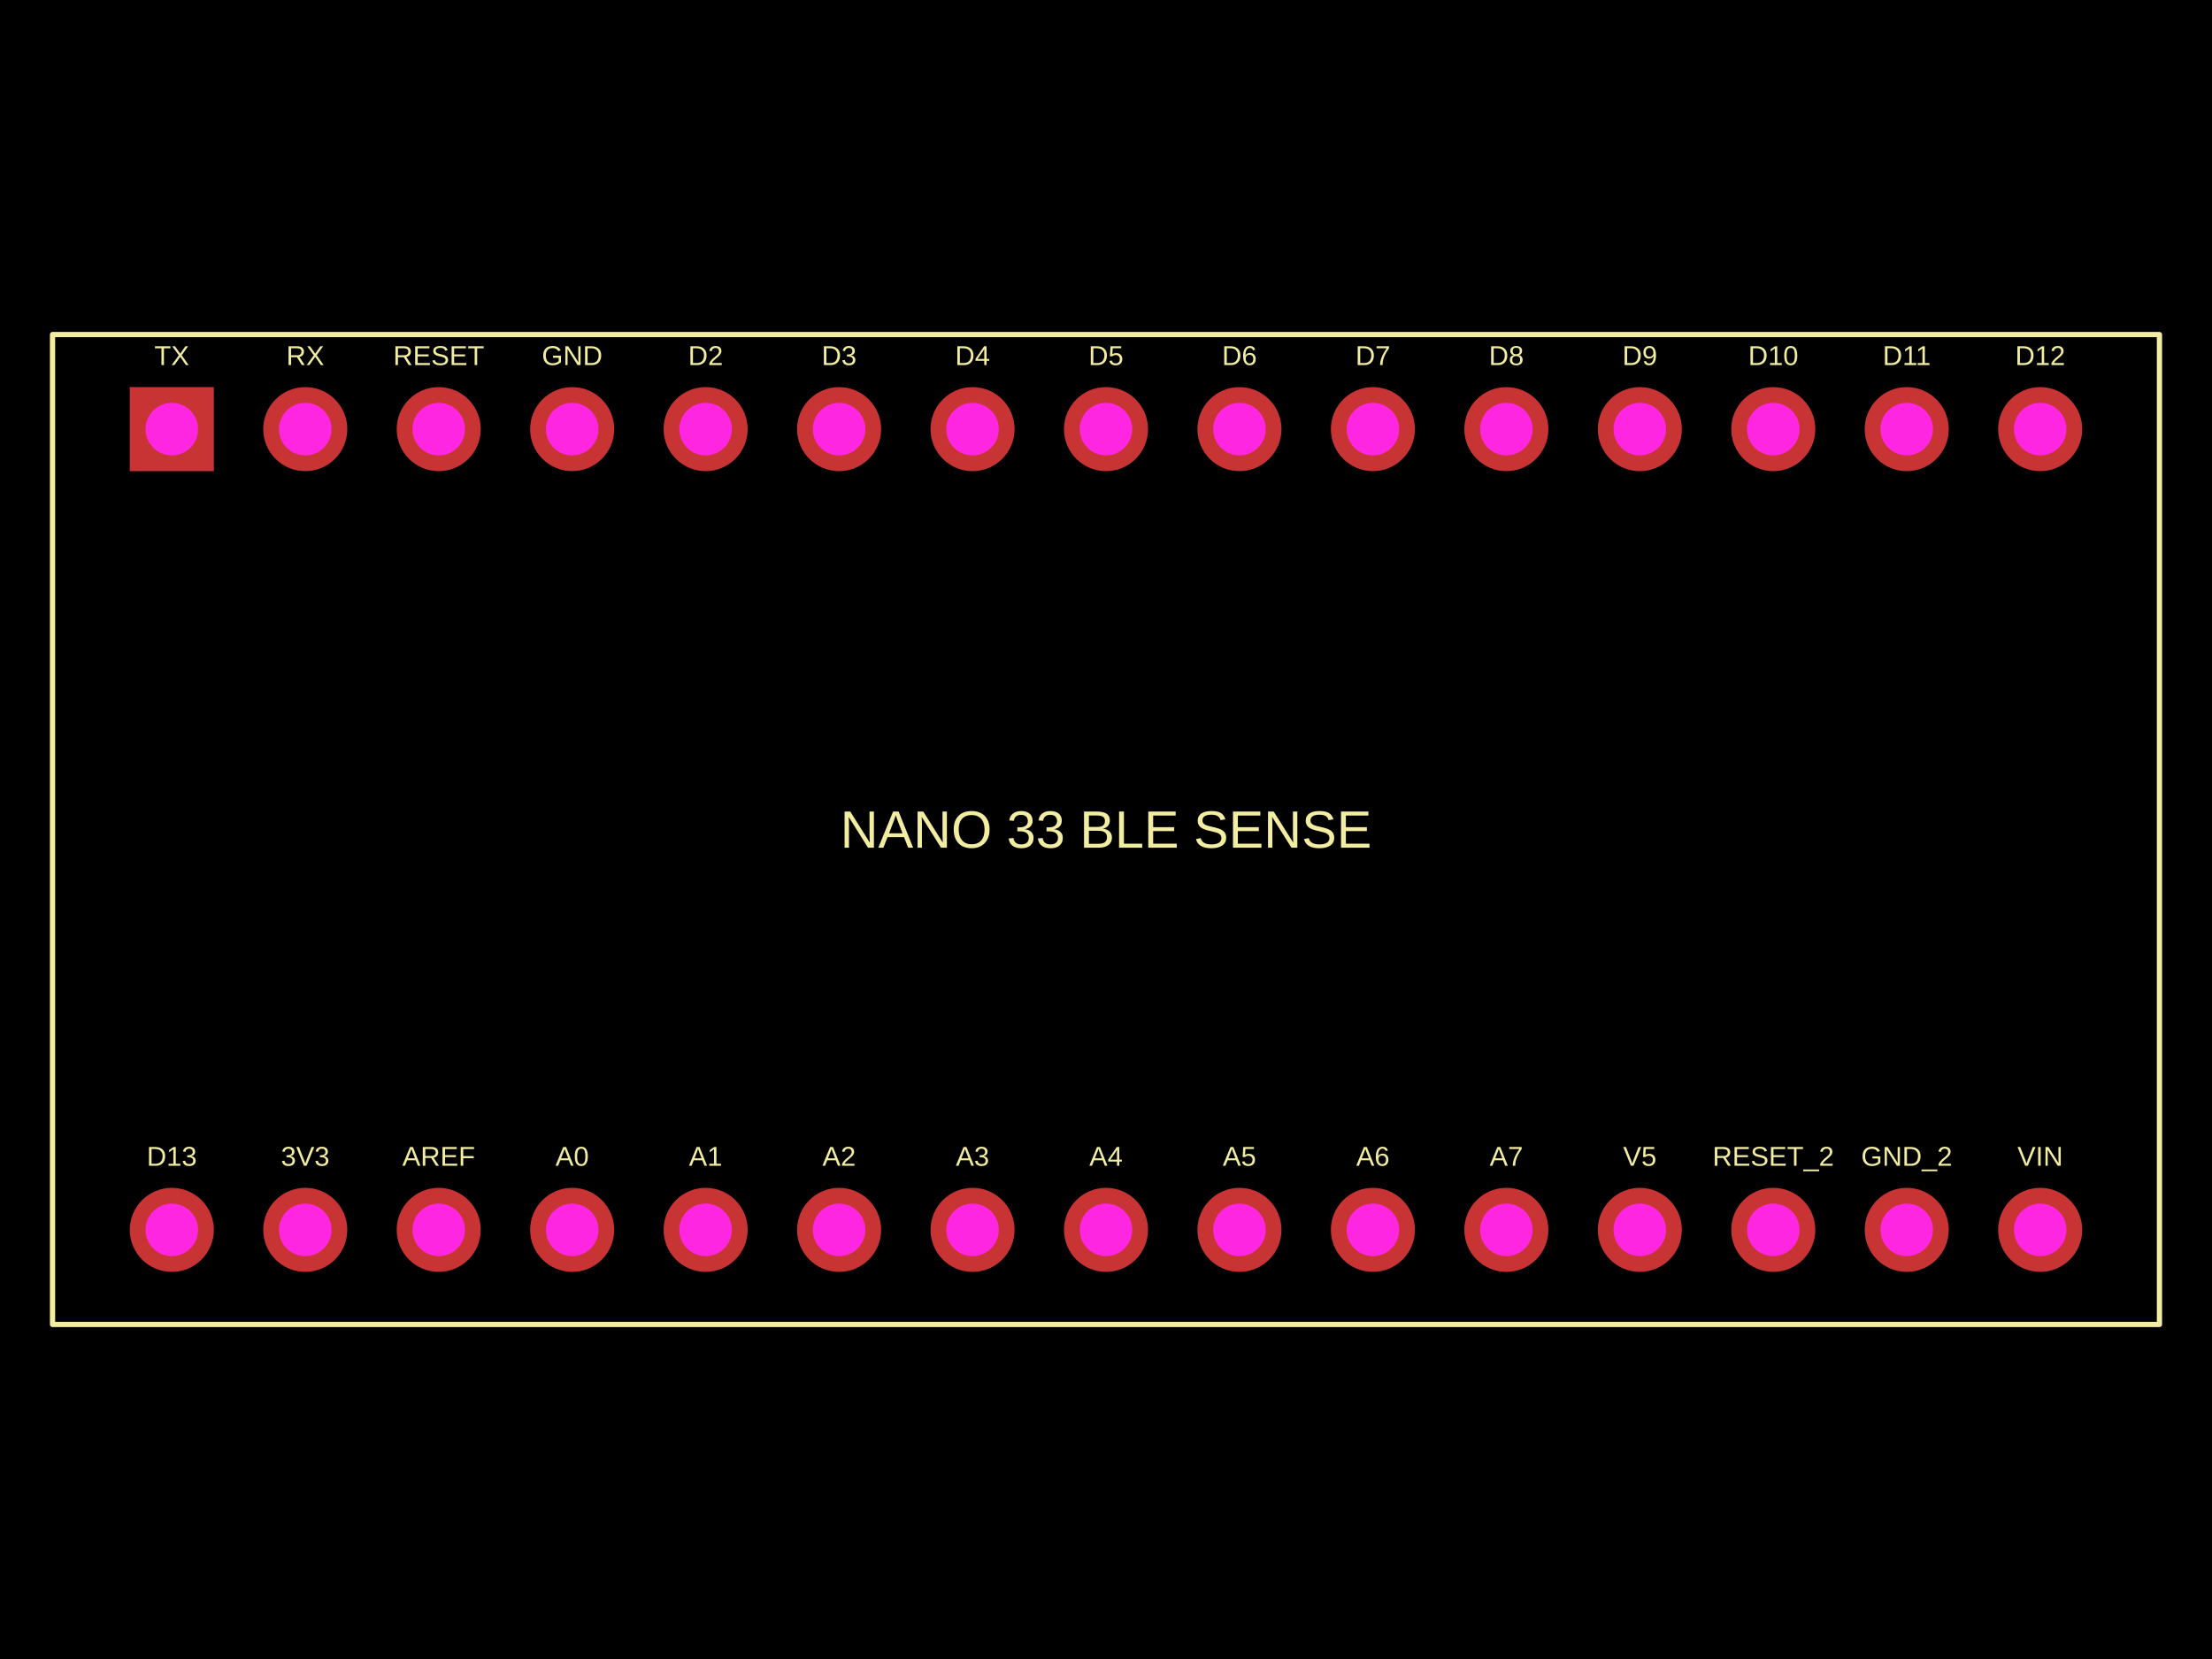
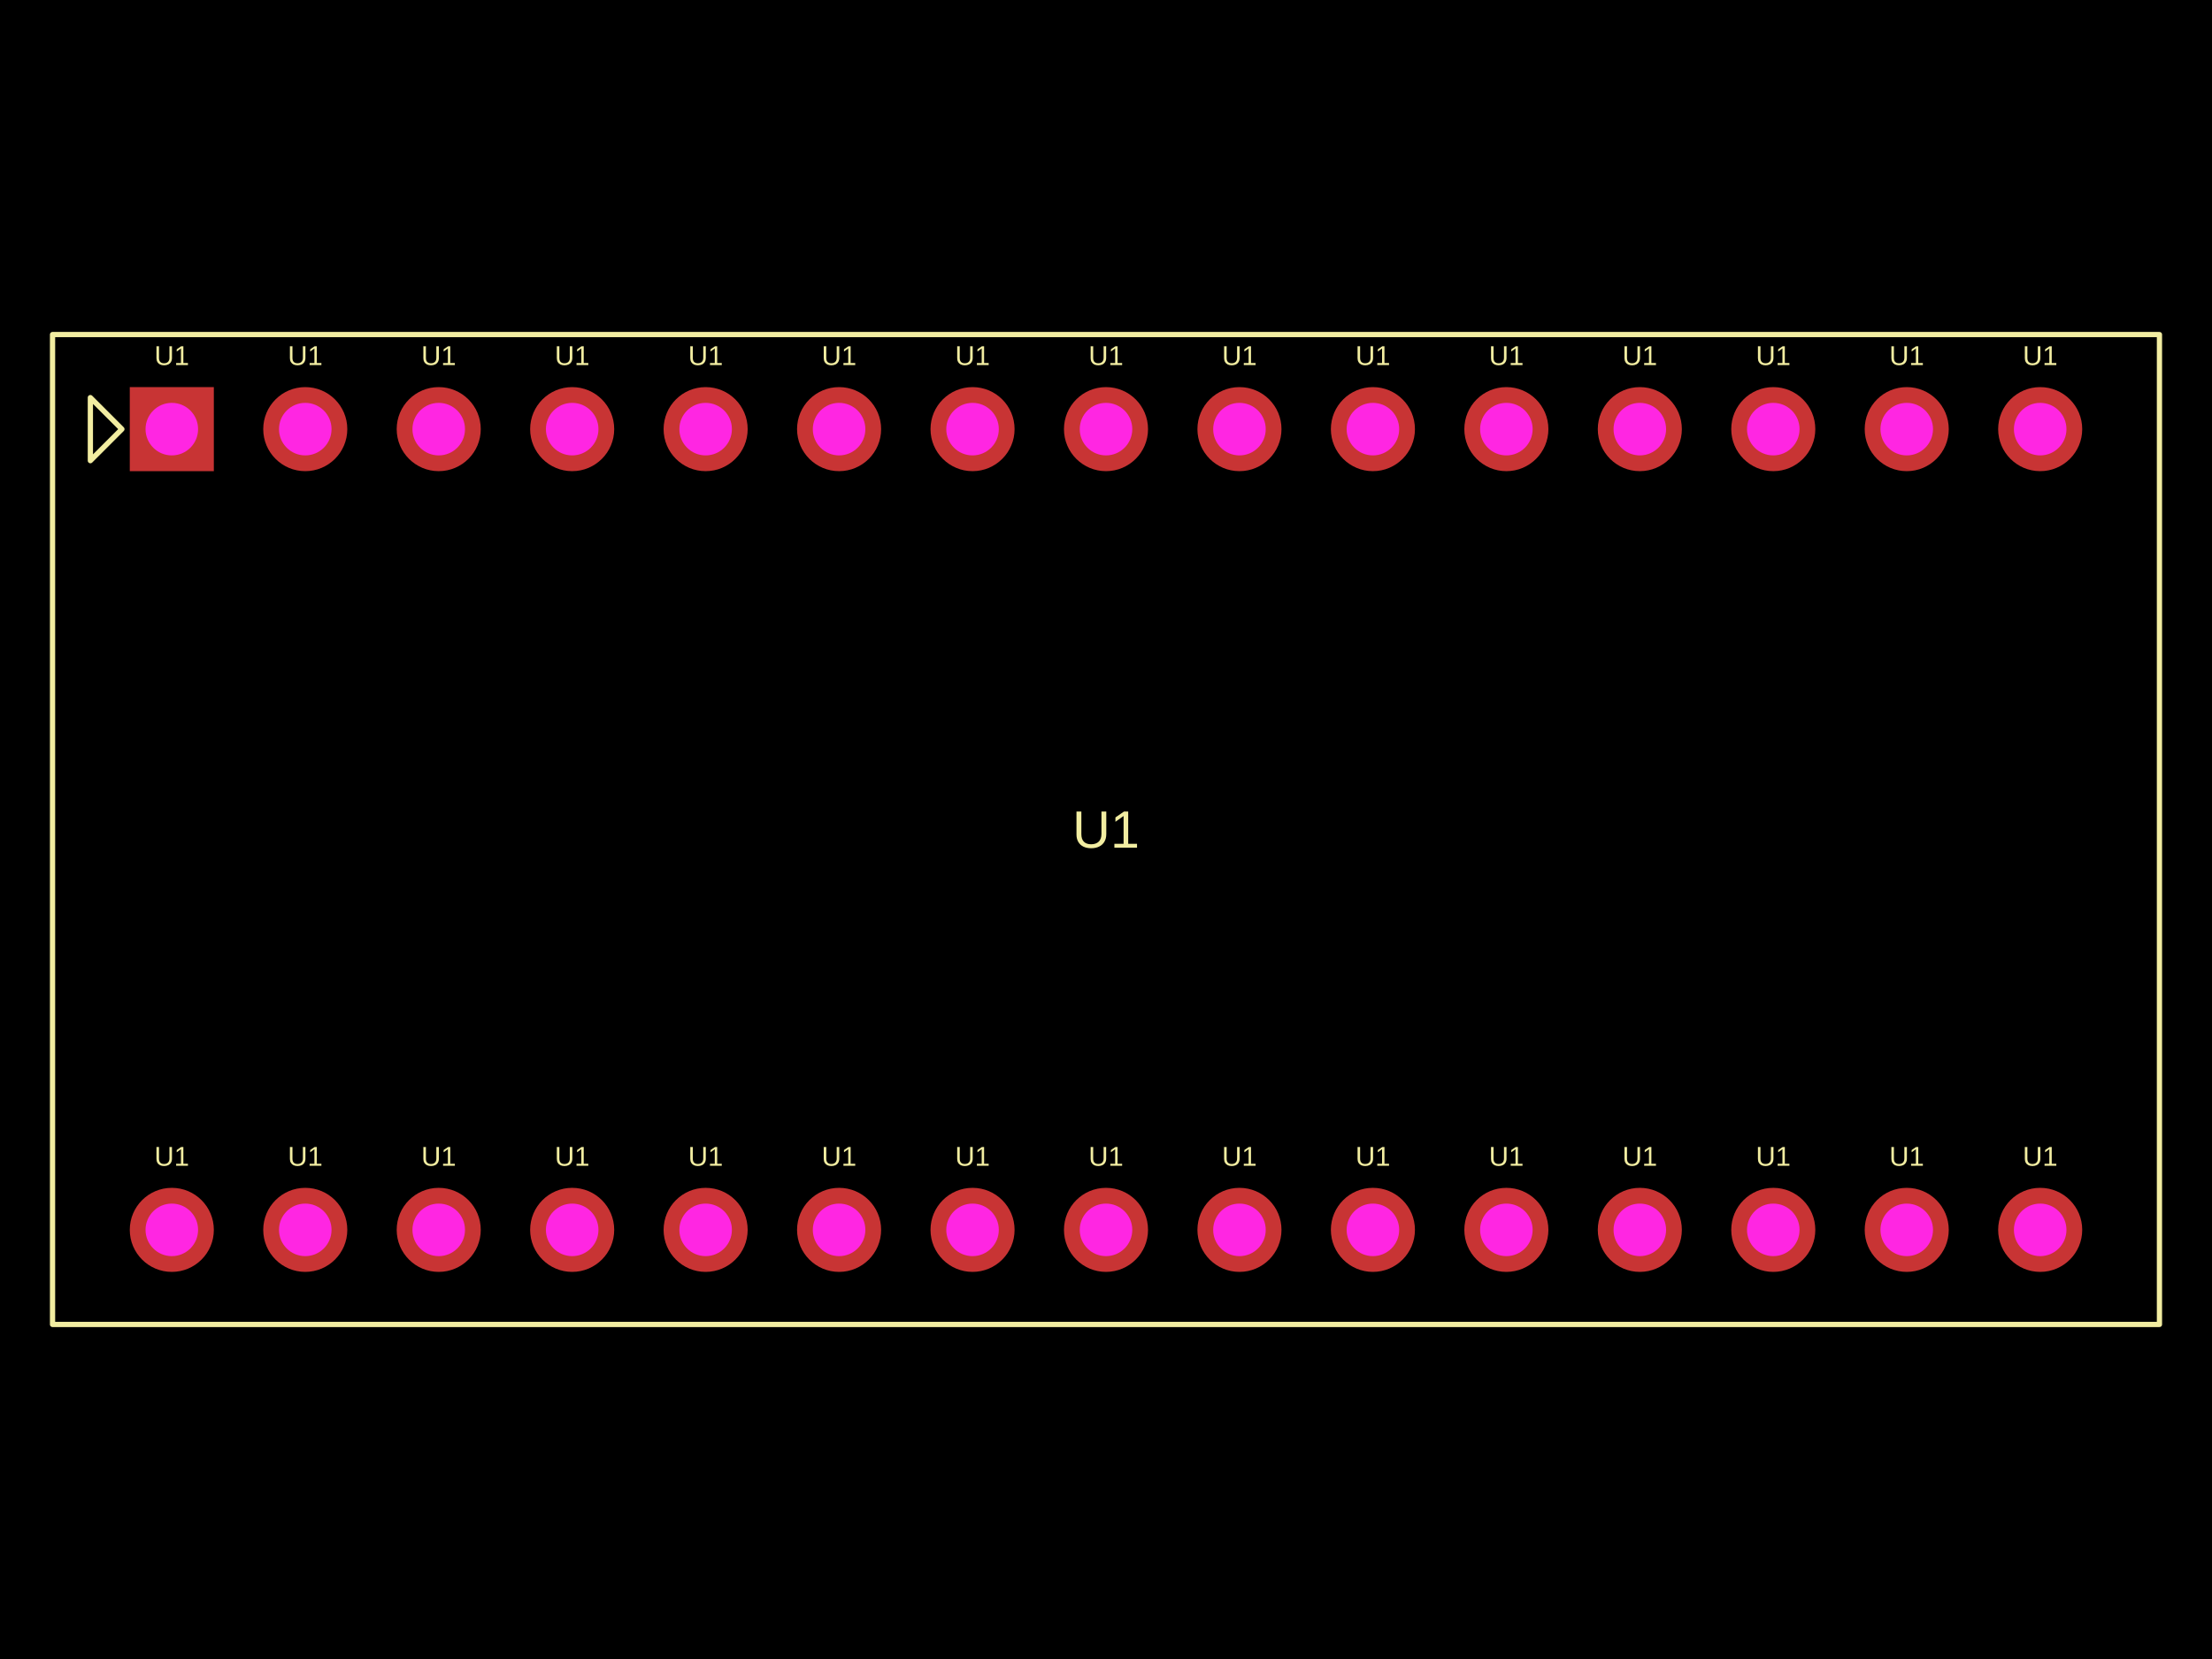
<svg xmlns="http://www.w3.org/2000/svg" width="800" height="600" data-software-used-string="@tscircuit/core@0.0.1580">
  <style />
  <rect class="boundary" x="0" y="0" fill="#000" width="800" height="600" data-type="pcb_background" data-pcb-layer="global" />
  <rect class="pcb-boundary" fill="none" stroke="#fff" stroke-width="0.3" x="19.002" y="120.998" width="761.995" height="358.005" data-type="pcb_boundary" data-pcb-layer="global" />
-   <text x="0" y="0" dx="0" dy="0" fill="#f2eda1" font-family="Arial, sans-serif" font-size="9.881" text-anchor="middle" dominant-baseline="central" transform="matrix(1,0,0,1,62.13777,128.5986)" class="pcb-silkscreen-text pcb-silkscreen-top" data-pcb-silkscreen-text-id="pcb_silkscreen_text_0" stroke="none" data-type="pcb_silkscreen_text" data-pcb-layer="top">TX</text>
-   <text x="0" y="0" dx="0" dy="0" fill="#f2eda1" font-family="Arial, sans-serif" font-size="9.881" text-anchor="middle" dominant-baseline="central" transform="matrix(1,0,0,1,110.4038,128.5986)" class="pcb-silkscreen-text pcb-silkscreen-top" data-pcb-silkscreen-text-id="pcb_silkscreen_text_1" stroke="none" data-type="pcb_silkscreen_text" data-pcb-layer="top">RX</text>
-   <text x="0" y="0" dx="0" dy="0" fill="#f2eda1" font-family="Arial, sans-serif" font-size="9.881" text-anchor="middle" dominant-baseline="central" transform="matrix(1,0,0,1,158.6698,128.5986)" class="pcb-silkscreen-text pcb-silkscreen-top" data-pcb-silkscreen-text-id="pcb_silkscreen_text_2" stroke="none" data-type="pcb_silkscreen_text" data-pcb-layer="top">RESET</text>
-   <text x="0" y="0" dx="0" dy="0" fill="#f2eda1" font-family="Arial, sans-serif" font-size="9.881" text-anchor="middle" dominant-baseline="central" transform="matrix(1,0,0,1,206.9359,128.5986)" class="pcb-silkscreen-text pcb-silkscreen-top" data-pcb-silkscreen-text-id="pcb_silkscreen_text_3" stroke="none" data-type="pcb_silkscreen_text" data-pcb-layer="top">GND</text>
-   <text x="0" y="0" dx="0" dy="0" fill="#f2eda1" font-family="Arial, sans-serif" font-size="9.881" text-anchor="middle" dominant-baseline="central" transform="matrix(1,0,0,1,255.2019,128.5986)" class="pcb-silkscreen-text pcb-silkscreen-top" data-pcb-silkscreen-text-id="pcb_silkscreen_text_4" stroke="none" data-type="pcb_silkscreen_text" data-pcb-layer="top">D2</text>
-   <text x="0" y="0" dx="0" dy="0" fill="#f2eda1" font-family="Arial, sans-serif" font-size="9.881" text-anchor="middle" dominant-baseline="central" transform="matrix(1,0,0,1,303.4679,128.5986)" class="pcb-silkscreen-text pcb-silkscreen-top" data-pcb-silkscreen-text-id="pcb_silkscreen_text_5" stroke="none" data-type="pcb_silkscreen_text" data-pcb-layer="top">D3</text>
-   <text x="0" y="0" dx="0" dy="0" fill="#f2eda1" font-family="Arial, sans-serif" font-size="9.881" text-anchor="middle" dominant-baseline="central" transform="matrix(1,0,0,1,351.734,128.5986)" class="pcb-silkscreen-text pcb-silkscreen-top" data-pcb-silkscreen-text-id="pcb_silkscreen_text_6" stroke="none" data-type="pcb_silkscreen_text" data-pcb-layer="top">D4</text>
-   <text x="0" y="0" dx="0" dy="0" fill="#f2eda1" font-family="Arial, sans-serif" font-size="9.881" text-anchor="middle" dominant-baseline="central" transform="matrix(1,0,0,1,400,128.5986)" class="pcb-silkscreen-text pcb-silkscreen-top" data-pcb-silkscreen-text-id="pcb_silkscreen_text_7" stroke="none" data-type="pcb_silkscreen_text" data-pcb-layer="top">D5</text>
-   <text x="0" y="0" dx="0" dy="0" fill="#f2eda1" font-family="Arial, sans-serif" font-size="9.881" text-anchor="middle" dominant-baseline="central" transform="matrix(1,0,0,1,448.266,128.5986)" class="pcb-silkscreen-text pcb-silkscreen-top" data-pcb-silkscreen-text-id="pcb_silkscreen_text_8" stroke="none" data-type="pcb_silkscreen_text" data-pcb-layer="top">D6</text>
-   <text x="0" y="0" dx="0" dy="0" fill="#f2eda1" font-family="Arial, sans-serif" font-size="9.881" text-anchor="middle" dominant-baseline="central" transform="matrix(1,0,0,1,496.5321,128.5986)" class="pcb-silkscreen-text pcb-silkscreen-top" data-pcb-silkscreen-text-id="pcb_silkscreen_text_9" stroke="none" data-type="pcb_silkscreen_text" data-pcb-layer="top">D7</text>
-   <text x="0" y="0" dx="0" dy="0" fill="#f2eda1" font-family="Arial, sans-serif" font-size="9.881" text-anchor="middle" dominant-baseline="central" transform="matrix(1,0,0,1,544.7981,128.5986)" class="pcb-silkscreen-text pcb-silkscreen-top" data-pcb-silkscreen-text-id="pcb_silkscreen_text_10" stroke="none" data-type="pcb_silkscreen_text" data-pcb-layer="top">D8</text>
-   <text x="0" y="0" dx="0" dy="0" fill="#f2eda1" font-family="Arial, sans-serif" font-size="9.881" text-anchor="middle" dominant-baseline="central" transform="matrix(1,0,0,1,593.0641,128.5986)" class="pcb-silkscreen-text pcb-silkscreen-top" data-pcb-silkscreen-text-id="pcb_silkscreen_text_11" stroke="none" data-type="pcb_silkscreen_text" data-pcb-layer="top">D9</text>
-   <text x="0" y="0" dx="0" dy="0" fill="#f2eda1" font-family="Arial, sans-serif" font-size="9.881" text-anchor="middle" dominant-baseline="central" transform="matrix(1,0,0,1,641.3302,128.5986)" class="pcb-silkscreen-text pcb-silkscreen-top" data-pcb-silkscreen-text-id="pcb_silkscreen_text_12" stroke="none" data-type="pcb_silkscreen_text" data-pcb-layer="top">D10</text>
-   <text x="0" y="0" dx="0" dy="0" fill="#f2eda1" font-family="Arial, sans-serif" font-size="9.881" text-anchor="middle" dominant-baseline="central" transform="matrix(1,0,0,1,689.5962,128.5986)" class="pcb-silkscreen-text pcb-silkscreen-top" data-pcb-silkscreen-text-id="pcb_silkscreen_text_13" stroke="none" data-type="pcb_silkscreen_text" data-pcb-layer="top">D11</text>
-   <text x="0" y="0" dx="0" dy="0" fill="#f2eda1" font-family="Arial, sans-serif" font-size="9.881" text-anchor="middle" dominant-baseline="central" transform="matrix(1,0,0,1,737.8622,128.5986)" class="pcb-silkscreen-text pcb-silkscreen-top" data-pcb-silkscreen-text-id="pcb_silkscreen_text_14" stroke="none" data-type="pcb_silkscreen_text" data-pcb-layer="top">D12</text>
-   <text x="0" y="0" dx="0" dy="0" fill="#f2eda1" font-family="Arial, sans-serif" font-size="9.881" text-anchor="middle" dominant-baseline="central" transform="matrix(1,0,0,1,62.13777,418.1948)" class="pcb-silkscreen-text pcb-silkscreen-top" data-pcb-silkscreen-text-id="pcb_silkscreen_text_15" stroke="none" data-type="pcb_silkscreen_text" data-pcb-layer="top">D13</text>
-   <text x="0" y="0" dx="0" dy="0" fill="#f2eda1" font-family="Arial, sans-serif" font-size="9.881" text-anchor="middle" dominant-baseline="central" transform="matrix(1,0,0,1,110.4038,418.1948)" class="pcb-silkscreen-text pcb-silkscreen-top" data-pcb-silkscreen-text-id="pcb_silkscreen_text_16" stroke="none" data-type="pcb_silkscreen_text" data-pcb-layer="top">3V3</text>
-   <text x="0" y="0" dx="0" dy="0" fill="#f2eda1" font-family="Arial, sans-serif" font-size="9.881" text-anchor="middle" dominant-baseline="central" transform="matrix(1,0,0,1,158.6698,418.1948)" class="pcb-silkscreen-text pcb-silkscreen-top" data-pcb-silkscreen-text-id="pcb_silkscreen_text_17" stroke="none" data-type="pcb_silkscreen_text" data-pcb-layer="top">AREF</text>
-   <text x="0" y="0" dx="0" dy="0" fill="#f2eda1" font-family="Arial, sans-serif" font-size="9.881" text-anchor="middle" dominant-baseline="central" transform="matrix(1,0,0,1,206.9359,418.1948)" class="pcb-silkscreen-text pcb-silkscreen-top" data-pcb-silkscreen-text-id="pcb_silkscreen_text_18" stroke="none" data-type="pcb_silkscreen_text" data-pcb-layer="top">A0</text>
-   <text x="0" y="0" dx="0" dy="0" fill="#f2eda1" font-family="Arial, sans-serif" font-size="9.881" text-anchor="middle" dominant-baseline="central" transform="matrix(1,0,0,1,255.2019,418.1948)" class="pcb-silkscreen-text pcb-silkscreen-top" data-pcb-silkscreen-text-id="pcb_silkscreen_text_19" stroke="none" data-type="pcb_silkscreen_text" data-pcb-layer="top">A1</text>
-   <text x="0" y="0" dx="0" dy="0" fill="#f2eda1" font-family="Arial, sans-serif" font-size="9.881" text-anchor="middle" dominant-baseline="central" transform="matrix(1,0,0,1,303.4679,418.1948)" class="pcb-silkscreen-text pcb-silkscreen-top" data-pcb-silkscreen-text-id="pcb_silkscreen_text_20" stroke="none" data-type="pcb_silkscreen_text" data-pcb-layer="top">A2</text>
-   <text x="0" y="0" dx="0" dy="0" fill="#f2eda1" font-family="Arial, sans-serif" font-size="9.881" text-anchor="middle" dominant-baseline="central" transform="matrix(1,0,0,1,351.734,418.1948)" class="pcb-silkscreen-text pcb-silkscreen-top" data-pcb-silkscreen-text-id="pcb_silkscreen_text_21" stroke="none" data-type="pcb_silkscreen_text" data-pcb-layer="top">A3</text>
-   <text x="0" y="0" dx="0" dy="0" fill="#f2eda1" font-family="Arial, sans-serif" font-size="9.881" text-anchor="middle" dominant-baseline="central" transform="matrix(1,0,0,1,400,418.1948)" class="pcb-silkscreen-text pcb-silkscreen-top" data-pcb-silkscreen-text-id="pcb_silkscreen_text_22" stroke="none" data-type="pcb_silkscreen_text" data-pcb-layer="top">A4</text>
-   <text x="0" y="0" dx="0" dy="0" fill="#f2eda1" font-family="Arial, sans-serif" font-size="9.881" text-anchor="middle" dominant-baseline="central" transform="matrix(1,0,0,1,448.266,418.1948)" class="pcb-silkscreen-text pcb-silkscreen-top" data-pcb-silkscreen-text-id="pcb_silkscreen_text_23" stroke="none" data-type="pcb_silkscreen_text" data-pcb-layer="top">A5</text>
-   <text x="0" y="0" dx="0" dy="0" fill="#f2eda1" font-family="Arial, sans-serif" font-size="9.881" text-anchor="middle" dominant-baseline="central" transform="matrix(1,0,0,1,496.5321,418.1948)" class="pcb-silkscreen-text pcb-silkscreen-top" data-pcb-silkscreen-text-id="pcb_silkscreen_text_24" stroke="none" data-type="pcb_silkscreen_text" data-pcb-layer="top">A6</text>
-   <text x="0" y="0" dx="0" dy="0" fill="#f2eda1" font-family="Arial, sans-serif" font-size="9.881" text-anchor="middle" dominant-baseline="central" transform="matrix(1,0,0,1,544.7981,418.1948)" class="pcb-silkscreen-text pcb-silkscreen-top" data-pcb-silkscreen-text-id="pcb_silkscreen_text_25" stroke="none" data-type="pcb_silkscreen_text" data-pcb-layer="top">A7</text>
-   <text x="0" y="0" dx="0" dy="0" fill="#f2eda1" font-family="Arial, sans-serif" font-size="9.881" text-anchor="middle" dominant-baseline="central" transform="matrix(1,0,0,1,593.0641,418.1948)" class="pcb-silkscreen-text pcb-silkscreen-top" data-pcb-silkscreen-text-id="pcb_silkscreen_text_26" stroke="none" data-type="pcb_silkscreen_text" data-pcb-layer="top">V5</text>
-   <text x="0" y="0" dx="0" dy="0" fill="#f2eda1" font-family="Arial, sans-serif" font-size="9.881" text-anchor="middle" dominant-baseline="central" transform="matrix(1,0,0,1,641.3302,418.1948)" class="pcb-silkscreen-text pcb-silkscreen-top" data-pcb-silkscreen-text-id="pcb_silkscreen_text_27" stroke="none" data-type="pcb_silkscreen_text" data-pcb-layer="top">RESET_2</text>
-   <text x="0" y="0" dx="0" dy="0" fill="#f2eda1" font-family="Arial, sans-serif" font-size="9.881" text-anchor="middle" dominant-baseline="central" transform="matrix(1,0,0,1,689.5962,418.1948)" class="pcb-silkscreen-text pcb-silkscreen-top" data-pcb-silkscreen-text-id="pcb_silkscreen_text_28" stroke="none" data-type="pcb_silkscreen_text" data-pcb-layer="top">GND_2</text>
-   <text x="0" y="0" dx="0" dy="0" fill="#f2eda1" font-family="Arial, sans-serif" font-size="9.881" text-anchor="middle" dominant-baseline="central" transform="matrix(1,0,0,1,737.8622,418.1948)" class="pcb-silkscreen-text pcb-silkscreen-top" data-pcb-silkscreen-text-id="pcb_silkscreen_text_29" stroke="none" data-type="pcb_silkscreen_text" data-pcb-layer="top">VIN</text>
+   <text x="0" y="0" dx="0" dy="0" fill="#f2eda1" font-family="Arial, sans-serif" font-size="9.881" text-anchor="middle" dominant-baseline="central" transform="matrix(1,0,0,1,62.13777,128.5986)" class="pcb-silkscreen-text pcb-silkscreen-top" data-pcb-silkscreen-text-id="pcb_silkscreen_text_0" stroke="none" data-type="pcb_silkscreen_text" data-pcb-layer="top">U1</text>
+   <text x="0" y="0" dx="0" dy="0" fill="#f2eda1" font-family="Arial, sans-serif" font-size="9.881" text-anchor="middle" dominant-baseline="central" transform="matrix(1,0,0,1,110.4038,128.5986)" class="pcb-silkscreen-text pcb-silkscreen-top" data-pcb-silkscreen-text-id="pcb_silkscreen_text_1" stroke="none" data-type="pcb_silkscreen_text" data-pcb-layer="top">U1</text>
+   <text x="0" y="0" dx="0" dy="0" fill="#f2eda1" font-family="Arial, sans-serif" font-size="9.881" text-anchor="middle" dominant-baseline="central" transform="matrix(1,0,0,1,158.6698,128.5986)" class="pcb-silkscreen-text pcb-silkscreen-top" data-pcb-silkscreen-text-id="pcb_silkscreen_text_2" stroke="none" data-type="pcb_silkscreen_text" data-pcb-layer="top">U1</text>
+   <text x="0" y="0" dx="0" dy="0" fill="#f2eda1" font-family="Arial, sans-serif" font-size="9.881" text-anchor="middle" dominant-baseline="central" transform="matrix(1,0,0,1,206.9359,128.5986)" class="pcb-silkscreen-text pcb-silkscreen-top" data-pcb-silkscreen-text-id="pcb_silkscreen_text_3" stroke="none" data-type="pcb_silkscreen_text" data-pcb-layer="top">U1</text>
+   <text x="0" y="0" dx="0" dy="0" fill="#f2eda1" font-family="Arial, sans-serif" font-size="9.881" text-anchor="middle" dominant-baseline="central" transform="matrix(1,0,0,1,255.2019,128.5986)" class="pcb-silkscreen-text pcb-silkscreen-top" data-pcb-silkscreen-text-id="pcb_silkscreen_text_4" stroke="none" data-type="pcb_silkscreen_text" data-pcb-layer="top">U1</text>
+   <text x="0" y="0" dx="0" dy="0" fill="#f2eda1" font-family="Arial, sans-serif" font-size="9.881" text-anchor="middle" dominant-baseline="central" transform="matrix(1,0,0,1,303.4679,128.5986)" class="pcb-silkscreen-text pcb-silkscreen-top" data-pcb-silkscreen-text-id="pcb_silkscreen_text_5" stroke="none" data-type="pcb_silkscreen_text" data-pcb-layer="top">U1</text>
+   <text x="0" y="0" dx="0" dy="0" fill="#f2eda1" font-family="Arial, sans-serif" font-size="9.881" text-anchor="middle" dominant-baseline="central" transform="matrix(1,0,0,1,351.734,128.5986)" class="pcb-silkscreen-text pcb-silkscreen-top" data-pcb-silkscreen-text-id="pcb_silkscreen_text_6" stroke="none" data-type="pcb_silkscreen_text" data-pcb-layer="top">U1</text>
+   <text x="0" y="0" dx="0" dy="0" fill="#f2eda1" font-family="Arial, sans-serif" font-size="9.881" text-anchor="middle" dominant-baseline="central" transform="matrix(1,0,0,1,400,128.5986)" class="pcb-silkscreen-text pcb-silkscreen-top" data-pcb-silkscreen-text-id="pcb_silkscreen_text_7" stroke="none" data-type="pcb_silkscreen_text" data-pcb-layer="top">U1</text>
+   <text x="0" y="0" dx="0" dy="0" fill="#f2eda1" font-family="Arial, sans-serif" font-size="9.881" text-anchor="middle" dominant-baseline="central" transform="matrix(1,0,0,1,448.266,128.5986)" class="pcb-silkscreen-text pcb-silkscreen-top" data-pcb-silkscreen-text-id="pcb_silkscreen_text_8" stroke="none" data-type="pcb_silkscreen_text" data-pcb-layer="top">U1</text>
+   <text x="0" y="0" dx="0" dy="0" fill="#f2eda1" font-family="Arial, sans-serif" font-size="9.881" text-anchor="middle" dominant-baseline="central" transform="matrix(1,0,0,1,496.5321,128.5986)" class="pcb-silkscreen-text pcb-silkscreen-top" data-pcb-silkscreen-text-id="pcb_silkscreen_text_9" stroke="none" data-type="pcb_silkscreen_text" data-pcb-layer="top">U1</text>
+   <text x="0" y="0" dx="0" dy="0" fill="#f2eda1" font-family="Arial, sans-serif" font-size="9.881" text-anchor="middle" dominant-baseline="central" transform="matrix(1,0,0,1,544.7981,128.5986)" class="pcb-silkscreen-text pcb-silkscreen-top" data-pcb-silkscreen-text-id="pcb_silkscreen_text_10" stroke="none" data-type="pcb_silkscreen_text" data-pcb-layer="top">U1</text>
+   <text x="0" y="0" dx="0" dy="0" fill="#f2eda1" font-family="Arial, sans-serif" font-size="9.881" text-anchor="middle" dominant-baseline="central" transform="matrix(1,0,0,1,593.0641,128.5986)" class="pcb-silkscreen-text pcb-silkscreen-top" data-pcb-silkscreen-text-id="pcb_silkscreen_text_11" stroke="none" data-type="pcb_silkscreen_text" data-pcb-layer="top">U1</text>
+   <text x="0" y="0" dx="0" dy="0" fill="#f2eda1" font-family="Arial, sans-serif" font-size="9.881" text-anchor="middle" dominant-baseline="central" transform="matrix(1,0,0,1,641.3302,128.5986)" class="pcb-silkscreen-text pcb-silkscreen-top" data-pcb-silkscreen-text-id="pcb_silkscreen_text_12" stroke="none" data-type="pcb_silkscreen_text" data-pcb-layer="top">U1</text>
+   <text x="0" y="0" dx="0" dy="0" fill="#f2eda1" font-family="Arial, sans-serif" font-size="9.881" text-anchor="middle" dominant-baseline="central" transform="matrix(1,0,0,1,689.5962,128.5986)" class="pcb-silkscreen-text pcb-silkscreen-top" data-pcb-silkscreen-text-id="pcb_silkscreen_text_13" stroke="none" data-type="pcb_silkscreen_text" data-pcb-layer="top">U1</text>
+   <text x="0" y="0" dx="0" dy="0" fill="#f2eda1" font-family="Arial, sans-serif" font-size="9.881" text-anchor="middle" dominant-baseline="central" transform="matrix(1,0,0,1,737.8622,128.5986)" class="pcb-silkscreen-text pcb-silkscreen-top" data-pcb-silkscreen-text-id="pcb_silkscreen_text_14" stroke="none" data-type="pcb_silkscreen_text" data-pcb-layer="top">U1</text>
+   <text x="0" y="0" dx="0" dy="0" fill="#f2eda1" font-family="Arial, sans-serif" font-size="9.881" text-anchor="middle" dominant-baseline="central" transform="matrix(1,0,0,1,62.13777,418.1948)" class="pcb-silkscreen-text pcb-silkscreen-top" data-pcb-silkscreen-text-id="pcb_silkscreen_text_15" stroke="none" data-type="pcb_silkscreen_text" data-pcb-layer="top">U1</text>
+   <text x="0" y="0" dx="0" dy="0" fill="#f2eda1" font-family="Arial, sans-serif" font-size="9.881" text-anchor="middle" dominant-baseline="central" transform="matrix(1,0,0,1,110.4038,418.1948)" class="pcb-silkscreen-text pcb-silkscreen-top" data-pcb-silkscreen-text-id="pcb_silkscreen_text_16" stroke="none" data-type="pcb_silkscreen_text" data-pcb-layer="top">U1</text>
+   <text x="0" y="0" dx="0" dy="0" fill="#f2eda1" font-family="Arial, sans-serif" font-size="9.881" text-anchor="middle" dominant-baseline="central" transform="matrix(1,0,0,1,158.6698,418.1948)" class="pcb-silkscreen-text pcb-silkscreen-top" data-pcb-silkscreen-text-id="pcb_silkscreen_text_17" stroke="none" data-type="pcb_silkscreen_text" data-pcb-layer="top">U1</text>
+   <text x="0" y="0" dx="0" dy="0" fill="#f2eda1" font-family="Arial, sans-serif" font-size="9.881" text-anchor="middle" dominant-baseline="central" transform="matrix(1,0,0,1,206.9359,418.1948)" class="pcb-silkscreen-text pcb-silkscreen-top" data-pcb-silkscreen-text-id="pcb_silkscreen_text_18" stroke="none" data-type="pcb_silkscreen_text" data-pcb-layer="top">U1</text>
+   <text x="0" y="0" dx="0" dy="0" fill="#f2eda1" font-family="Arial, sans-serif" font-size="9.881" text-anchor="middle" dominant-baseline="central" transform="matrix(1,0,0,1,255.2019,418.1948)" class="pcb-silkscreen-text pcb-silkscreen-top" data-pcb-silkscreen-text-id="pcb_silkscreen_text_19" stroke="none" data-type="pcb_silkscreen_text" data-pcb-layer="top">U1</text>
+   <text x="0" y="0" dx="0" dy="0" fill="#f2eda1" font-family="Arial, sans-serif" font-size="9.881" text-anchor="middle" dominant-baseline="central" transform="matrix(1,0,0,1,303.4679,418.1948)" class="pcb-silkscreen-text pcb-silkscreen-top" data-pcb-silkscreen-text-id="pcb_silkscreen_text_20" stroke="none" data-type="pcb_silkscreen_text" data-pcb-layer="top">U1</text>
+   <text x="0" y="0" dx="0" dy="0" fill="#f2eda1" font-family="Arial, sans-serif" font-size="9.881" text-anchor="middle" dominant-baseline="central" transform="matrix(1,0,0,1,351.734,418.1948)" class="pcb-silkscreen-text pcb-silkscreen-top" data-pcb-silkscreen-text-id="pcb_silkscreen_text_21" stroke="none" data-type="pcb_silkscreen_text" data-pcb-layer="top">U1</text>
+   <text x="0" y="0" dx="0" dy="0" fill="#f2eda1" font-family="Arial, sans-serif" font-size="9.881" text-anchor="middle" dominant-baseline="central" transform="matrix(1,0,0,1,400,418.1948)" class="pcb-silkscreen-text pcb-silkscreen-top" data-pcb-silkscreen-text-id="pcb_silkscreen_text_22" stroke="none" data-type="pcb_silkscreen_text" data-pcb-layer="top">U1</text>
+   <text x="0" y="0" dx="0" dy="0" fill="#f2eda1" font-family="Arial, sans-serif" font-size="9.881" text-anchor="middle" dominant-baseline="central" transform="matrix(1,0,0,1,448.266,418.1948)" class="pcb-silkscreen-text pcb-silkscreen-top" data-pcb-silkscreen-text-id="pcb_silkscreen_text_23" stroke="none" data-type="pcb_silkscreen_text" data-pcb-layer="top">U1</text>
+   <text x="0" y="0" dx="0" dy="0" fill="#f2eda1" font-family="Arial, sans-serif" font-size="9.881" text-anchor="middle" dominant-baseline="central" transform="matrix(1,0,0,1,496.5321,418.1948)" class="pcb-silkscreen-text pcb-silkscreen-top" data-pcb-silkscreen-text-id="pcb_silkscreen_text_24" stroke="none" data-type="pcb_silkscreen_text" data-pcb-layer="top">U1</text>
+   <text x="0" y="0" dx="0" dy="0" fill="#f2eda1" font-family="Arial, sans-serif" font-size="9.881" text-anchor="middle" dominant-baseline="central" transform="matrix(1,0,0,1,544.7981,418.1948)" class="pcb-silkscreen-text pcb-silkscreen-top" data-pcb-silkscreen-text-id="pcb_silkscreen_text_25" stroke="none" data-type="pcb_silkscreen_text" data-pcb-layer="top">U1</text>
+   <text x="0" y="0" dx="0" dy="0" fill="#f2eda1" font-family="Arial, sans-serif" font-size="9.881" text-anchor="middle" dominant-baseline="central" transform="matrix(1,0,0,1,593.0641,418.1948)" class="pcb-silkscreen-text pcb-silkscreen-top" data-pcb-silkscreen-text-id="pcb_silkscreen_text_26" stroke="none" data-type="pcb_silkscreen_text" data-pcb-layer="top">U1</text>
+   <text x="0" y="0" dx="0" dy="0" fill="#f2eda1" font-family="Arial, sans-serif" font-size="9.881" text-anchor="middle" dominant-baseline="central" transform="matrix(1,0,0,1,641.3302,418.1948)" class="pcb-silkscreen-text pcb-silkscreen-top" data-pcb-silkscreen-text-id="pcb_silkscreen_text_27" stroke="none" data-type="pcb_silkscreen_text" data-pcb-layer="top">U1</text>
+   <text x="0" y="0" dx="0" dy="0" fill="#f2eda1" font-family="Arial, sans-serif" font-size="9.881" text-anchor="middle" dominant-baseline="central" transform="matrix(1,0,0,1,689.5962,418.1948)" class="pcb-silkscreen-text pcb-silkscreen-top" data-pcb-silkscreen-text-id="pcb_silkscreen_text_28" stroke="none" data-type="pcb_silkscreen_text" data-pcb-layer="top">U1</text>
+   <text x="0" y="0" dx="0" dy="0" fill="#f2eda1" font-family="Arial, sans-serif" font-size="9.881" text-anchor="middle" dominant-baseline="central" transform="matrix(1,0,0,1,737.8622,418.1948)" class="pcb-silkscreen-text pcb-silkscreen-top" data-pcb-silkscreen-text-id="pcb_silkscreen_text_29" stroke="none" data-type="pcb_silkscreen_text" data-pcb-layer="top">U1</text>
  <path class="pcb-silkscreen pcb-silkscreen-top" d="M 19.002 479.002 L 780.998 479.002 L 780.998 120.998 L 19.002 120.998 L 19.002 479.002 Z" fill="none" stroke="#f2eda1" stroke-width="1.9" stroke-linecap="round" stroke-linejoin="round" data-pcb-component-id="pcb_component_0" data-pcb-silkscreen-path-id="pcb_silkscreen_path_0" data-type="pcb_silkscreen_path" data-pcb-layer="top" />
-   <text x="0" y="0" dx="0" dy="0" fill="#f2eda1" font-family="Arial, sans-serif" font-size="19.002" text-anchor="middle" dominant-baseline="central" transform="matrix(1,0,0,1,400,300)" class="pcb-silkscreen-text pcb-silkscreen-top" data-pcb-silkscreen-text-id="pcb_silkscreen_text_30" stroke="none" data-type="pcb_silkscreen_text" data-pcb-layer="top">NANO 33 BLE SENSE</text>
+   <path class="pcb-silkscreen pcb-silkscreen-top" d="M 44.086 155.202 L 32.684 166.603 L 32.684 143.8 L 44.086 155.202 Z" fill="none" stroke="#f2eda1" stroke-width="1.9" stroke-linecap="round" stroke-linejoin="round" data-pcb-component-id="pcb_component_0" data-pcb-silkscreen-path-id="pcb_silkscreen_path_1" data-type="pcb_silkscreen_path" data-pcb-layer="top" />
+   <text x="0" y="0" dx="0" dy="0" fill="#f2eda1" font-family="Arial, sans-serif" font-size="19.002" text-anchor="middle" dominant-baseline="central" transform="matrix(1,0,0,1,400,300)" class="pcb-silkscreen-text pcb-silkscreen-top" data-pcb-silkscreen-text-id="pcb_silkscreen_text_30" stroke="none" data-type="pcb_silkscreen_text" data-pcb-layer="top">U1</text>
  <g data-type="pcb_plated_hole" data-pcb-layer="through" data-pad-name="U1.TX">
    <rect class="pcb-hole-outer-pad" fill="rgb(200, 52, 52)" x="46.936" y="140" width="30.404" height="30.404" data-type="pcb_plated_hole" data-pcb-layer="top" />
    <circle class="pcb-hole-inner" fill="#FF26E2" cx="62.138" cy="155.202" r="9.501" data-type="pcb_plated_hole_drill" data-pcb-layer="drill" />
  </g>
  <g data-type="pcb_plated_hole" data-pcb-layer="through" data-pad-name="U1.RX">
    <circle class="pcb-hole-outer" fill="rgb(200, 52, 52)" cx="110.404" cy="155.202" r="15.202" data-type="pcb_plated_hole" data-pcb-layer="top" />
    <circle class="pcb-hole-inner" fill="#FF26E2" cx="110.404" cy="155.202" r="9.501" data-type="pcb_plated_hole_drill" data-pcb-layer="drill" />
  </g>
  <g data-type="pcb_plated_hole" data-pcb-layer="through" data-pad-name="U1.RESET">
    <circle class="pcb-hole-outer" fill="rgb(200, 52, 52)" cx="158.67" cy="155.202" r="15.202" data-type="pcb_plated_hole" data-pcb-layer="top" />
    <circle class="pcb-hole-inner" fill="#FF26E2" cx="158.67" cy="155.202" r="9.501" data-type="pcb_plated_hole_drill" data-pcb-layer="drill" />
  </g>
  <g data-type="pcb_plated_hole" data-pcb-layer="through" data-pad-name="U1.GND">
    <circle class="pcb-hole-outer" fill="rgb(200, 52, 52)" cx="206.936" cy="155.202" r="15.202" data-type="pcb_plated_hole" data-pcb-layer="top" />
    <circle class="pcb-hole-inner" fill="#FF26E2" cx="206.936" cy="155.202" r="9.501" data-type="pcb_plated_hole_drill" data-pcb-layer="drill" />
  </g>
  <g data-type="pcb_plated_hole" data-pcb-layer="through" data-pad-name="U1.D2">
    <circle class="pcb-hole-outer" fill="rgb(200, 52, 52)" cx="255.202" cy="155.202" r="15.202" data-type="pcb_plated_hole" data-pcb-layer="top" />
    <circle class="pcb-hole-inner" fill="#FF26E2" cx="255.202" cy="155.202" r="9.501" data-type="pcb_plated_hole_drill" data-pcb-layer="drill" />
  </g>
  <g data-type="pcb_plated_hole" data-pcb-layer="through" data-pad-name="U1.D3">
    <circle class="pcb-hole-outer" fill="rgb(200, 52, 52)" cx="303.468" cy="155.202" r="15.202" data-type="pcb_plated_hole" data-pcb-layer="top" />
    <circle class="pcb-hole-inner" fill="#FF26E2" cx="303.468" cy="155.202" r="9.501" data-type="pcb_plated_hole_drill" data-pcb-layer="drill" />
  </g>
  <g data-type="pcb_plated_hole" data-pcb-layer="through" data-pad-name="U1.D4">
    <circle class="pcb-hole-outer" fill="rgb(200, 52, 52)" cx="351.734" cy="155.202" r="15.202" data-type="pcb_plated_hole" data-pcb-layer="top" />
    <circle class="pcb-hole-inner" fill="#FF26E2" cx="351.734" cy="155.202" r="9.501" data-type="pcb_plated_hole_drill" data-pcb-layer="drill" />
  </g>
  <g data-type="pcb_plated_hole" data-pcb-layer="through" data-pad-name="U1.D5">
    <circle class="pcb-hole-outer" fill="rgb(200, 52, 52)" cx="400" cy="155.202" r="15.202" data-type="pcb_plated_hole" data-pcb-layer="top" />
    <circle class="pcb-hole-inner" fill="#FF26E2" cx="400" cy="155.202" r="9.501" data-type="pcb_plated_hole_drill" data-pcb-layer="drill" />
  </g>
  <g data-type="pcb_plated_hole" data-pcb-layer="through" data-pad-name="U1.D6">
    <circle class="pcb-hole-outer" fill="rgb(200, 52, 52)" cx="448.266" cy="155.202" r="15.202" data-type="pcb_plated_hole" data-pcb-layer="top" />
    <circle class="pcb-hole-inner" fill="#FF26E2" cx="448.266" cy="155.202" r="9.501" data-type="pcb_plated_hole_drill" data-pcb-layer="drill" />
  </g>
  <g data-type="pcb_plated_hole" data-pcb-layer="through" data-pad-name="U1.D7">
    <circle class="pcb-hole-outer" fill="rgb(200, 52, 52)" cx="496.532" cy="155.202" r="15.202" data-type="pcb_plated_hole" data-pcb-layer="top" />
    <circle class="pcb-hole-inner" fill="#FF26E2" cx="496.532" cy="155.202" r="9.501" data-type="pcb_plated_hole_drill" data-pcb-layer="drill" />
  </g>
  <g data-type="pcb_plated_hole" data-pcb-layer="through" data-pad-name="U1.D8">
    <circle class="pcb-hole-outer" fill="rgb(200, 52, 52)" cx="544.798" cy="155.202" r="15.202" data-type="pcb_plated_hole" data-pcb-layer="top" />
    <circle class="pcb-hole-inner" fill="#FF26E2" cx="544.798" cy="155.202" r="9.501" data-type="pcb_plated_hole_drill" data-pcb-layer="drill" />
  </g>
  <g data-type="pcb_plated_hole" data-pcb-layer="through" data-pad-name="U1.D9">
    <circle class="pcb-hole-outer" fill="rgb(200, 52, 52)" cx="593.064" cy="155.202" r="15.202" data-type="pcb_plated_hole" data-pcb-layer="top" />
    <circle class="pcb-hole-inner" fill="#FF26E2" cx="593.064" cy="155.202" r="9.501" data-type="pcb_plated_hole_drill" data-pcb-layer="drill" />
  </g>
  <g data-type="pcb_plated_hole" data-pcb-layer="through" data-pad-name="U1.D10">
    <circle class="pcb-hole-outer" fill="rgb(200, 52, 52)" cx="641.33" cy="155.202" r="15.202" data-type="pcb_plated_hole" data-pcb-layer="top" />
    <circle class="pcb-hole-inner" fill="#FF26E2" cx="641.33" cy="155.202" r="9.501" data-type="pcb_plated_hole_drill" data-pcb-layer="drill" />
  </g>
  <g data-type="pcb_plated_hole" data-pcb-layer="through" data-pad-name="U1.D11">
    <circle class="pcb-hole-outer" fill="rgb(200, 52, 52)" cx="689.596" cy="155.202" r="15.202" data-type="pcb_plated_hole" data-pcb-layer="top" />
    <circle class="pcb-hole-inner" fill="#FF26E2" cx="689.596" cy="155.202" r="9.501" data-type="pcb_plated_hole_drill" data-pcb-layer="drill" />
  </g>
  <g data-type="pcb_plated_hole" data-pcb-layer="through" data-pad-name="U1.D12">
    <circle class="pcb-hole-outer" fill="rgb(200, 52, 52)" cx="737.862" cy="155.202" r="15.202" data-type="pcb_plated_hole" data-pcb-layer="top" />
    <circle class="pcb-hole-inner" fill="#FF26E2" cx="737.862" cy="155.202" r="9.501" data-type="pcb_plated_hole_drill" data-pcb-layer="drill" />
  </g>
  <g data-type="pcb_plated_hole" data-pcb-layer="through" data-pad-name="U1.D13">
    <circle class="pcb-hole-outer" fill="rgb(200, 52, 52)" cx="62.138" cy="444.798" r="15.202" data-type="pcb_plated_hole" data-pcb-layer="top" />
    <circle class="pcb-hole-inner" fill="#FF26E2" cx="62.138" cy="444.798" r="9.501" data-type="pcb_plated_hole_drill" data-pcb-layer="drill" />
  </g>
  <g data-type="pcb_plated_hole" data-pcb-layer="through" data-pad-name="U1.3V3">
    <circle class="pcb-hole-outer" fill="rgb(200, 52, 52)" cx="110.404" cy="444.798" r="15.202" data-type="pcb_plated_hole" data-pcb-layer="top" />
    <circle class="pcb-hole-inner" fill="#FF26E2" cx="110.404" cy="444.798" r="9.501" data-type="pcb_plated_hole_drill" data-pcb-layer="drill" />
  </g>
  <g data-type="pcb_plated_hole" data-pcb-layer="through" data-pad-name="U1.AREF">
    <circle class="pcb-hole-outer" fill="rgb(200, 52, 52)" cx="158.67" cy="444.798" r="15.202" data-type="pcb_plated_hole" data-pcb-layer="top" />
    <circle class="pcb-hole-inner" fill="#FF26E2" cx="158.67" cy="444.798" r="9.501" data-type="pcb_plated_hole_drill" data-pcb-layer="drill" />
  </g>
  <g data-type="pcb_plated_hole" data-pcb-layer="through" data-pad-name="U1.A0">
    <circle class="pcb-hole-outer" fill="rgb(200, 52, 52)" cx="206.936" cy="444.798" r="15.202" data-type="pcb_plated_hole" data-pcb-layer="top" />
    <circle class="pcb-hole-inner" fill="#FF26E2" cx="206.936" cy="444.798" r="9.501" data-type="pcb_plated_hole_drill" data-pcb-layer="drill" />
  </g>
  <g data-type="pcb_plated_hole" data-pcb-layer="through" data-pad-name="U1.A1">
    <circle class="pcb-hole-outer" fill="rgb(200, 52, 52)" cx="255.202" cy="444.798" r="15.202" data-type="pcb_plated_hole" data-pcb-layer="top" />
    <circle class="pcb-hole-inner" fill="#FF26E2" cx="255.202" cy="444.798" r="9.501" data-type="pcb_plated_hole_drill" data-pcb-layer="drill" />
  </g>
  <g data-type="pcb_plated_hole" data-pcb-layer="through" data-pad-name="U1.A2">
    <circle class="pcb-hole-outer" fill="rgb(200, 52, 52)" cx="303.468" cy="444.798" r="15.202" data-type="pcb_plated_hole" data-pcb-layer="top" />
    <circle class="pcb-hole-inner" fill="#FF26E2" cx="303.468" cy="444.798" r="9.501" data-type="pcb_plated_hole_drill" data-pcb-layer="drill" />
  </g>
  <g data-type="pcb_plated_hole" data-pcb-layer="through" data-pad-name="U1.A3">
    <circle class="pcb-hole-outer" fill="rgb(200, 52, 52)" cx="351.734" cy="444.798" r="15.202" data-type="pcb_plated_hole" data-pcb-layer="top" />
    <circle class="pcb-hole-inner" fill="#FF26E2" cx="351.734" cy="444.798" r="9.501" data-type="pcb_plated_hole_drill" data-pcb-layer="drill" />
  </g>
  <g data-type="pcb_plated_hole" data-pcb-layer="through" data-pad-name="U1.A4">
    <circle class="pcb-hole-outer" fill="rgb(200, 52, 52)" cx="400" cy="444.798" r="15.202" data-type="pcb_plated_hole" data-pcb-layer="top" />
    <circle class="pcb-hole-inner" fill="#FF26E2" cx="400" cy="444.798" r="9.501" data-type="pcb_plated_hole_drill" data-pcb-layer="drill" />
  </g>
  <g data-type="pcb_plated_hole" data-pcb-layer="through" data-pad-name="U1.A5">
    <circle class="pcb-hole-outer" fill="rgb(200, 52, 52)" cx="448.266" cy="444.798" r="15.202" data-type="pcb_plated_hole" data-pcb-layer="top" />
    <circle class="pcb-hole-inner" fill="#FF26E2" cx="448.266" cy="444.798" r="9.501" data-type="pcb_plated_hole_drill" data-pcb-layer="drill" />
  </g>
  <g data-type="pcb_plated_hole" data-pcb-layer="through" data-pad-name="U1.A6">
    <circle class="pcb-hole-outer" fill="rgb(200, 52, 52)" cx="496.532" cy="444.798" r="15.202" data-type="pcb_plated_hole" data-pcb-layer="top" />
    <circle class="pcb-hole-inner" fill="#FF26E2" cx="496.532" cy="444.798" r="9.501" data-type="pcb_plated_hole_drill" data-pcb-layer="drill" />
  </g>
  <g data-type="pcb_plated_hole" data-pcb-layer="through" data-pad-name="U1.A7">
    <circle class="pcb-hole-outer" fill="rgb(200, 52, 52)" cx="544.798" cy="444.798" r="15.202" data-type="pcb_plated_hole" data-pcb-layer="top" />
    <circle class="pcb-hole-inner" fill="#FF26E2" cx="544.798" cy="444.798" r="9.501" data-type="pcb_plated_hole_drill" data-pcb-layer="drill" />
  </g>
  <g data-type="pcb_plated_hole" data-pcb-layer="through" data-pad-name="U1.V5">
    <circle class="pcb-hole-outer" fill="rgb(200, 52, 52)" cx="593.064" cy="444.798" r="15.202" data-type="pcb_plated_hole" data-pcb-layer="top" />
    <circle class="pcb-hole-inner" fill="#FF26E2" cx="593.064" cy="444.798" r="9.501" data-type="pcb_plated_hole_drill" data-pcb-layer="drill" />
  </g>
  <g data-type="pcb_plated_hole" data-pcb-layer="through" data-pad-name="U1.RESET_2">
    <circle class="pcb-hole-outer" fill="rgb(200, 52, 52)" cx="641.33" cy="444.798" r="15.202" data-type="pcb_plated_hole" data-pcb-layer="top" />
    <circle class="pcb-hole-inner" fill="#FF26E2" cx="641.33" cy="444.798" r="9.501" data-type="pcb_plated_hole_drill" data-pcb-layer="drill" />
  </g>
  <g data-type="pcb_plated_hole" data-pcb-layer="through" data-pad-name="U1.GND_2">
    <circle class="pcb-hole-outer" fill="rgb(200, 52, 52)" cx="689.596" cy="444.798" r="15.202" data-type="pcb_plated_hole" data-pcb-layer="top" />
    <circle class="pcb-hole-inner" fill="#FF26E2" cx="689.596" cy="444.798" r="9.501" data-type="pcb_plated_hole_drill" data-pcb-layer="drill" />
  </g>
  <g data-type="pcb_plated_hole" data-pcb-layer="through" data-pad-name="U1.VIN">
    <circle class="pcb-hole-outer" fill="rgb(200, 52, 52)" cx="737.862" cy="444.798" r="15.202" data-type="pcb_plated_hole" data-pcb-layer="top" />
    <circle class="pcb-hole-inner" fill="#FF26E2" cx="737.862" cy="444.798" r="9.501" data-type="pcb_plated_hole_drill" data-pcb-layer="drill" />
  </g>
</svg>
